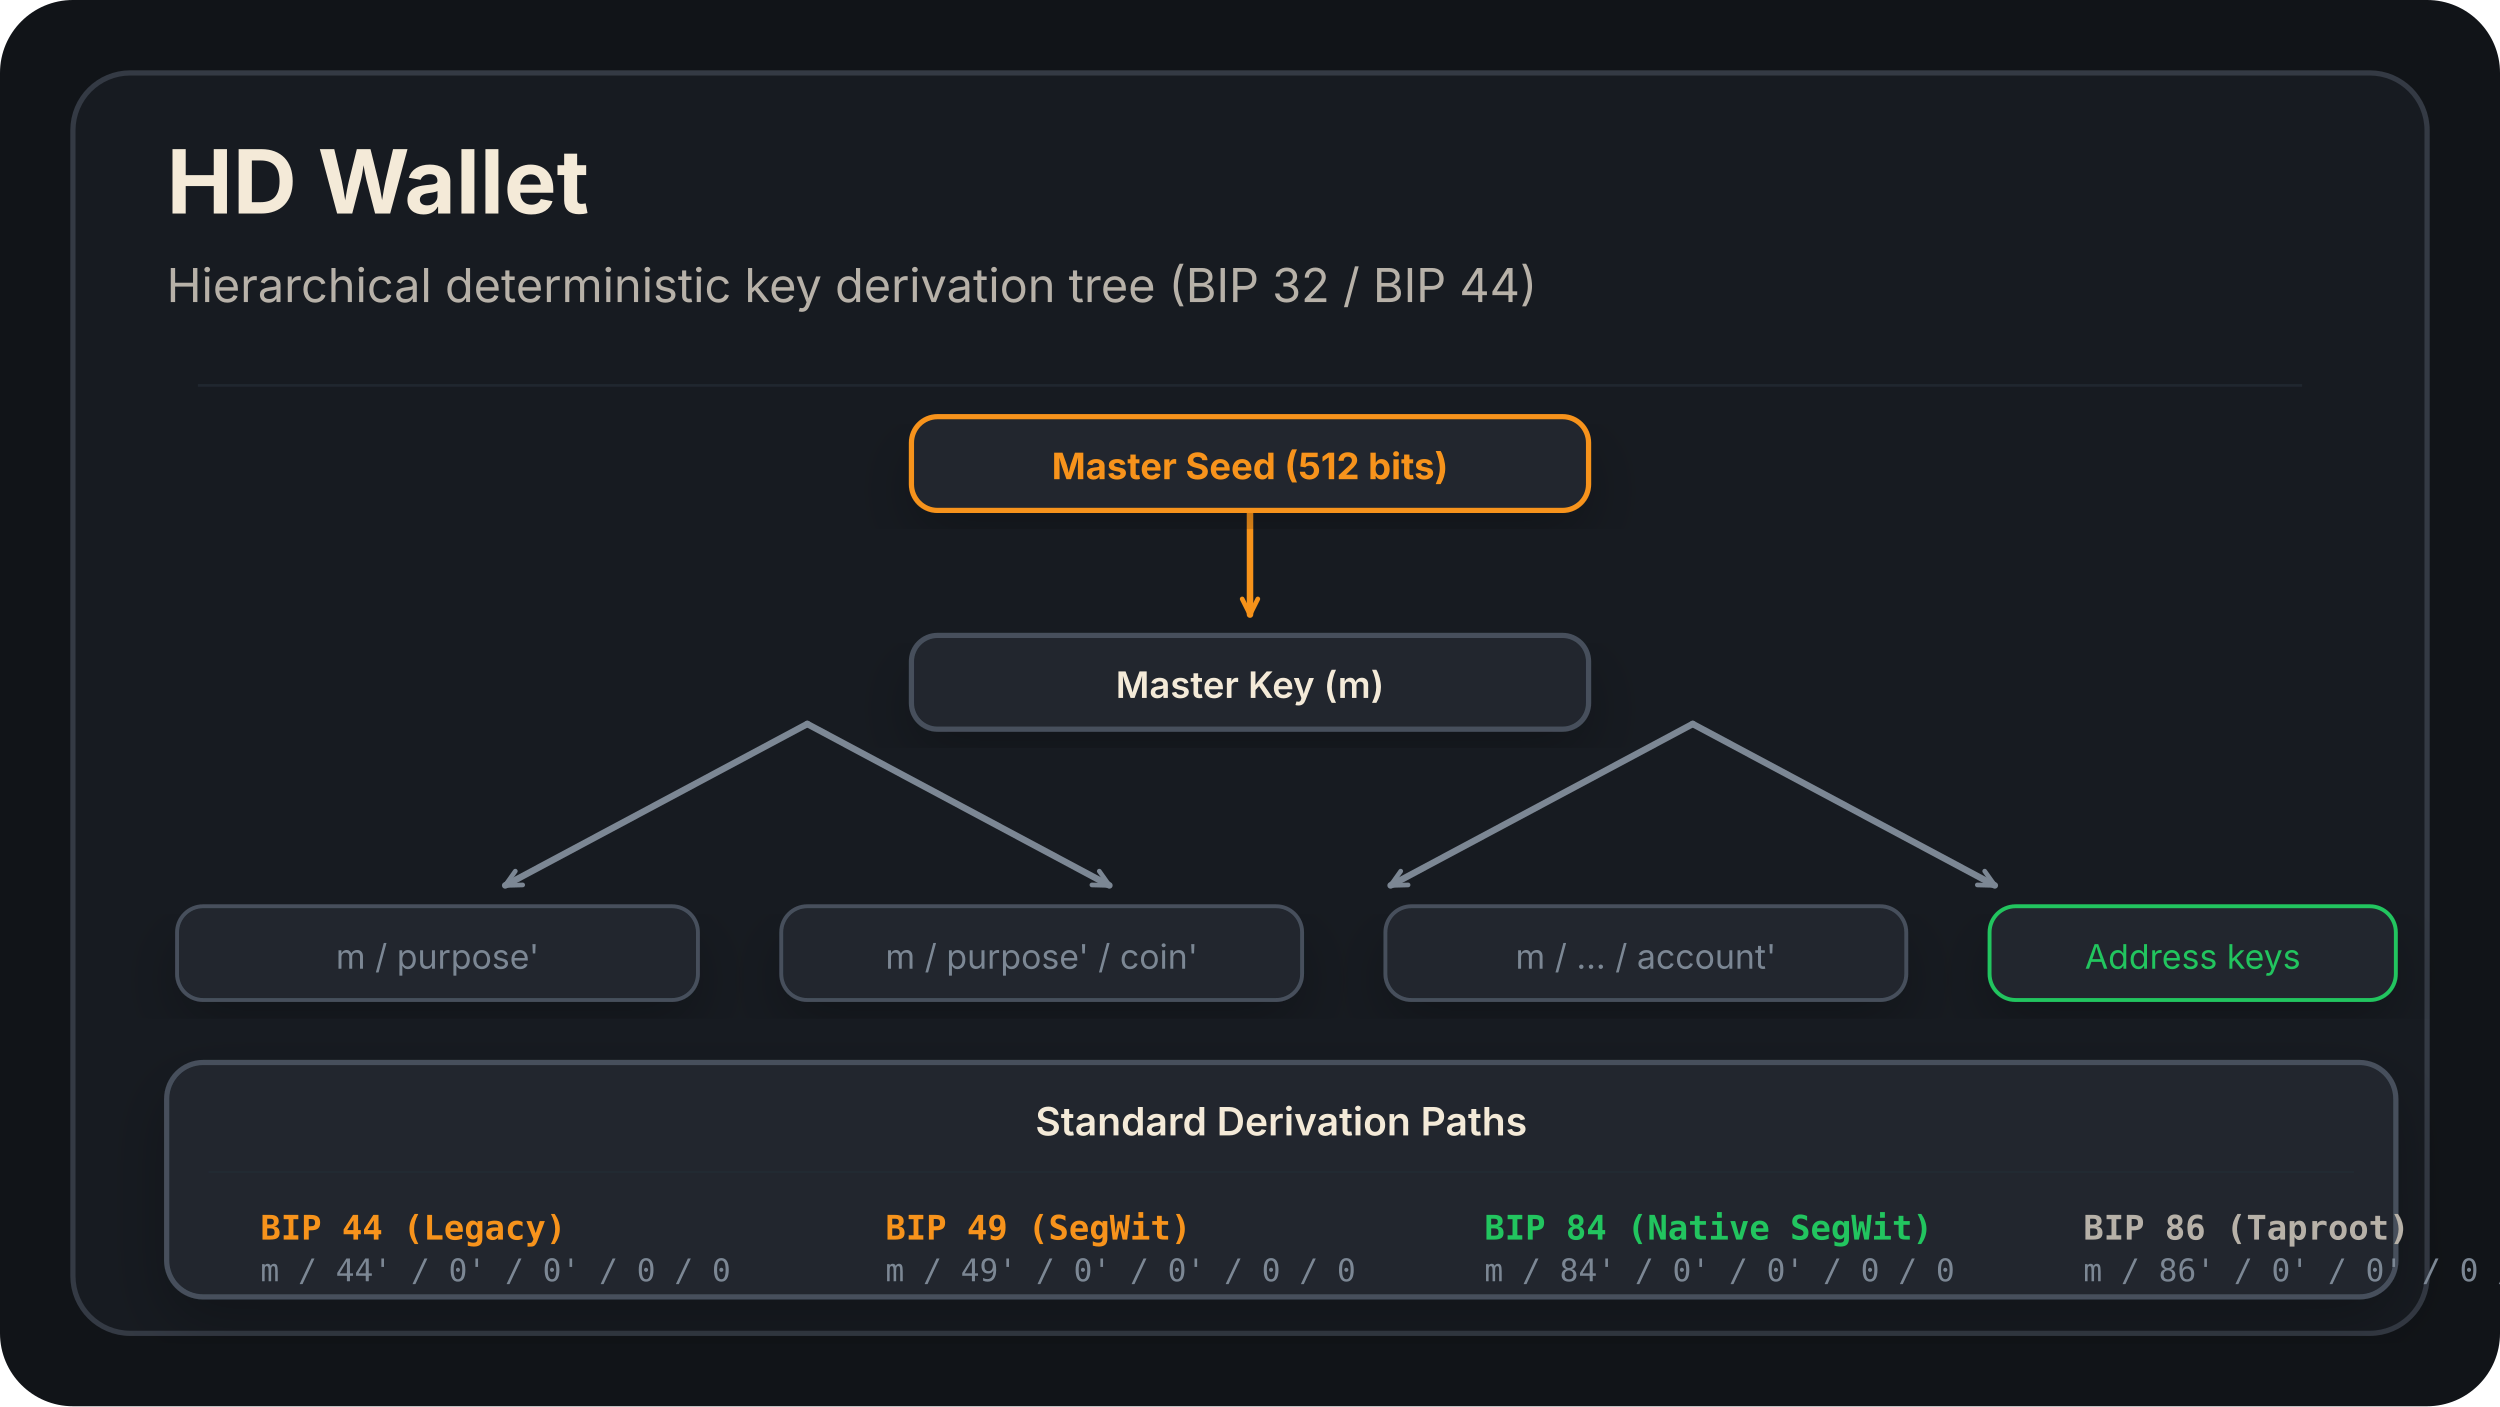
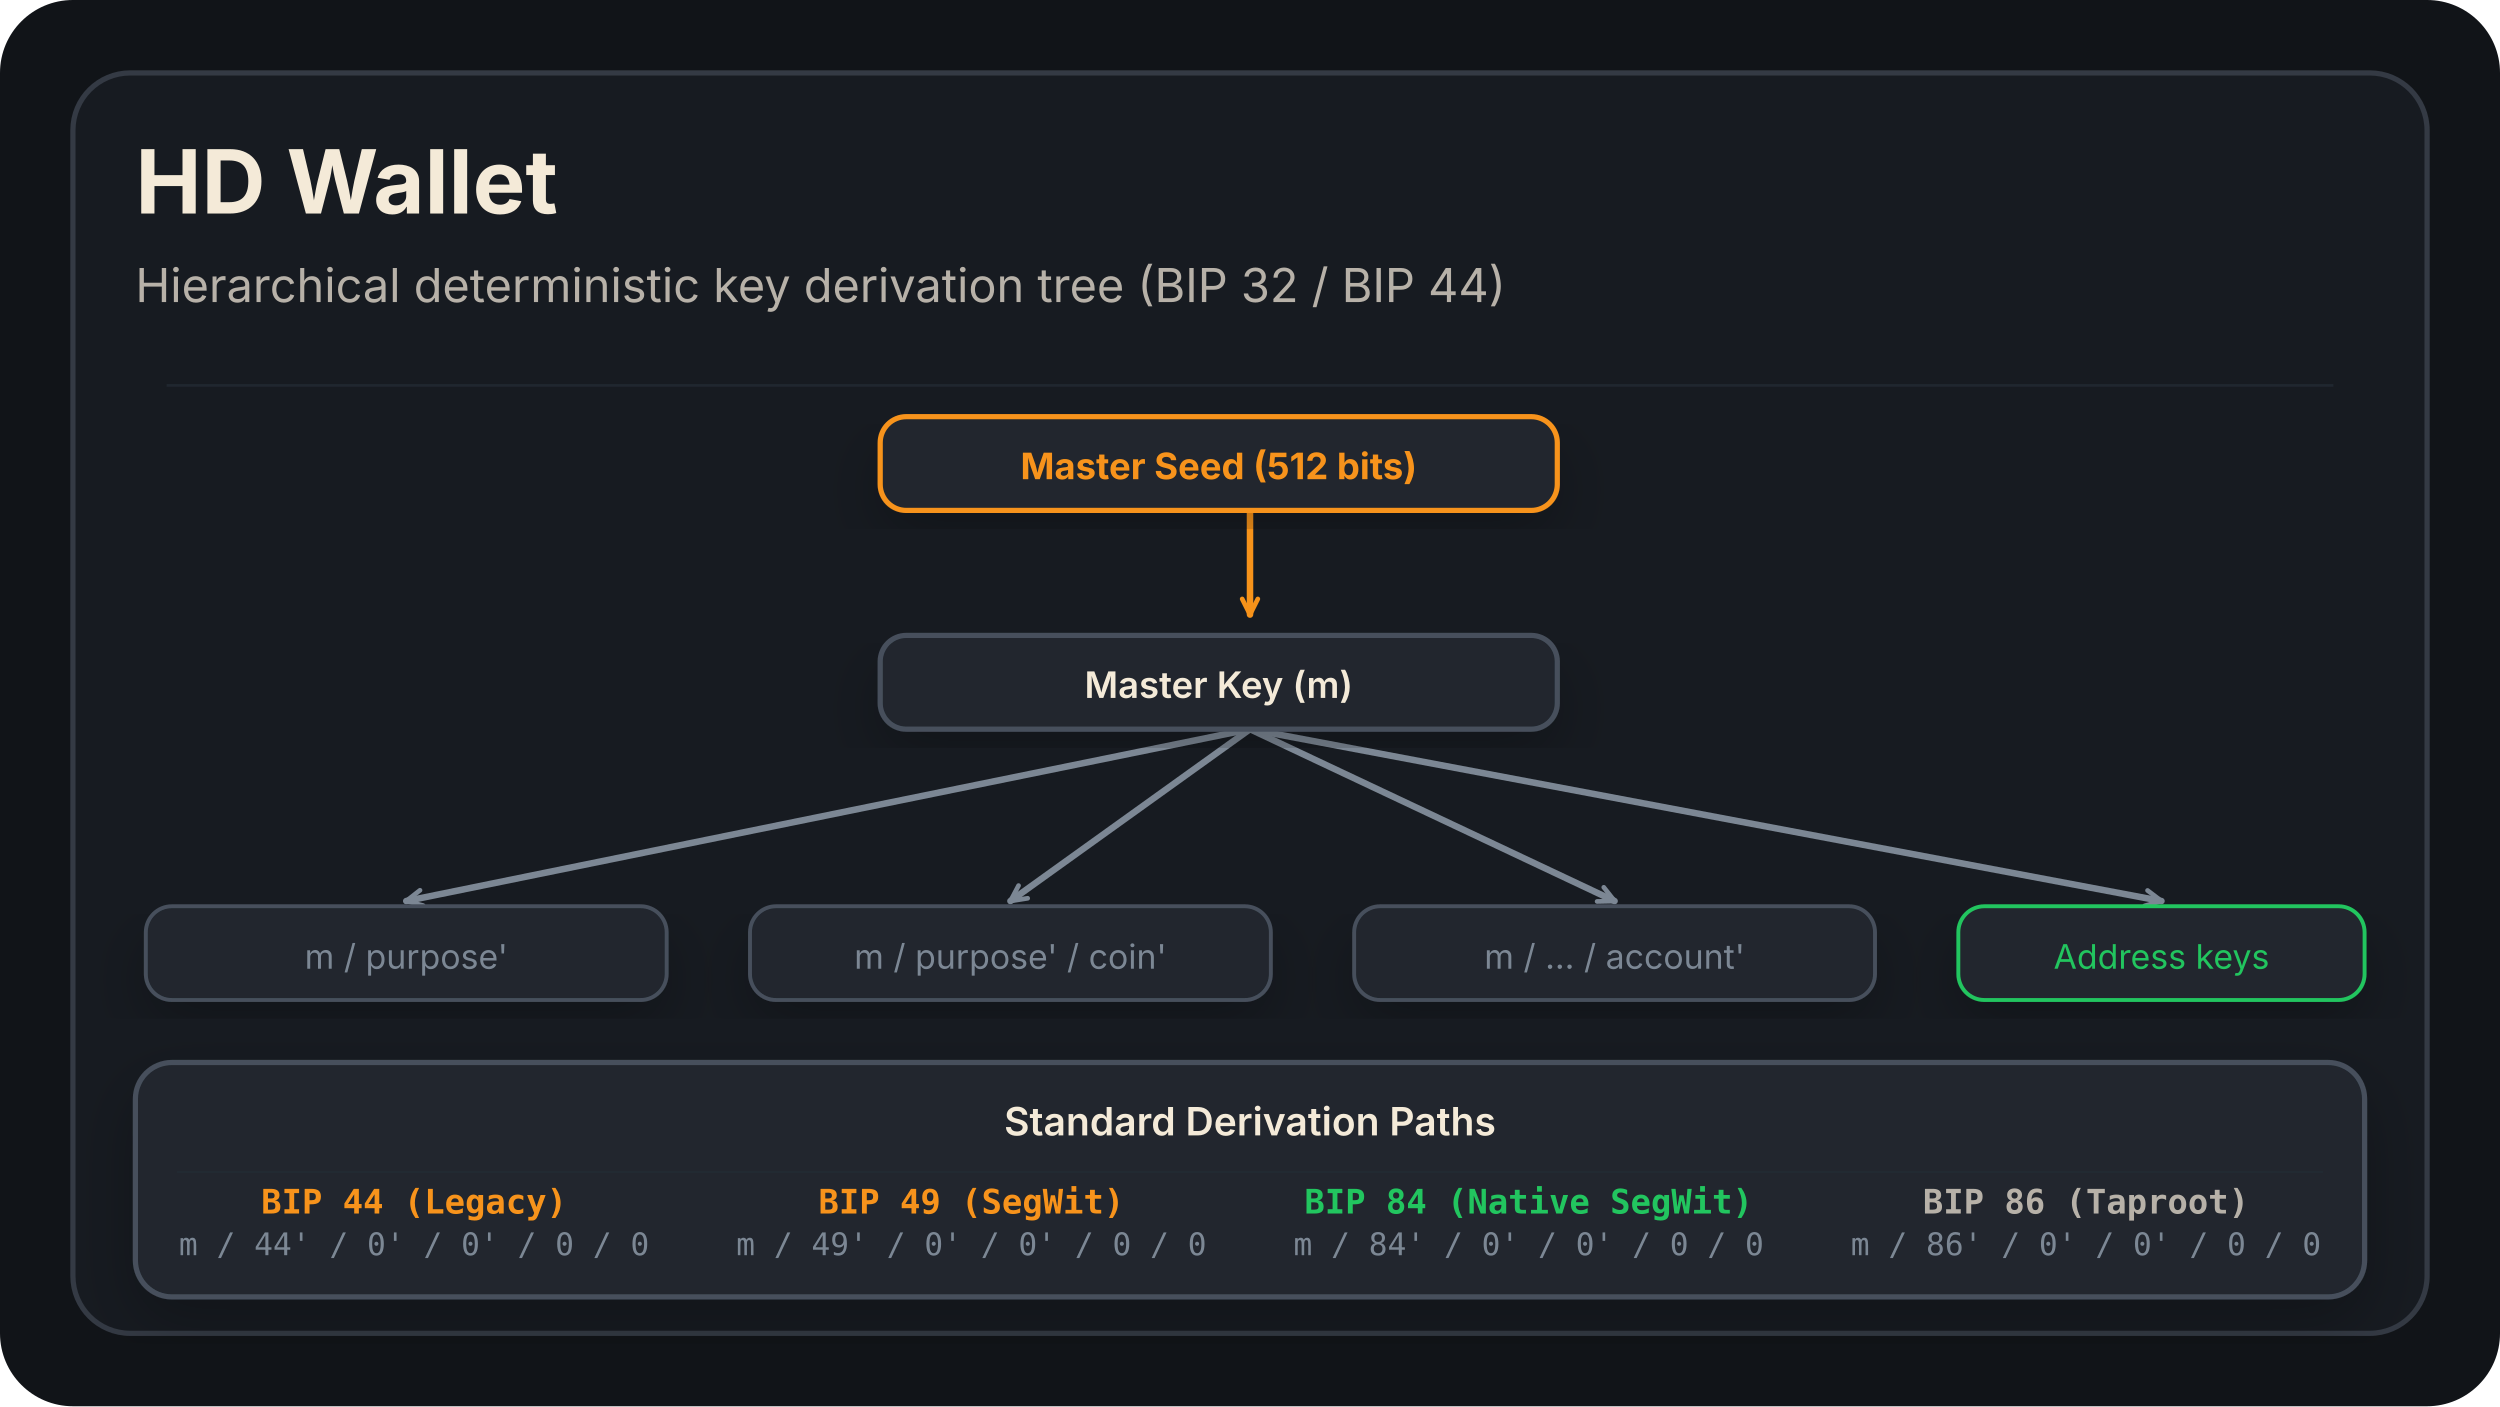
<svg xmlns="http://www.w3.org/2000/svg" width="960" height="540" viewBox="0 0 960 540" fill="none" role="img" aria-labelledby="title desc">
  <defs>
    <marker id="arrow-orange" markerWidth="10" markerHeight="10" refX="8" refY="5" orient="auto" markerUnits="userSpaceOnUse">
      <path d="M2 2L8 5L2 8" fill="none" stroke="#F7931A" stroke-width="1.8" stroke-linecap="round" stroke-linejoin="round" />
    </marker>
    <marker id="arrow-muted" markerWidth="10" markerHeight="10" refX="8" refY="5" orient="auto" markerUnits="userSpaceOnUse">
      <path d="M2 2L8 5L2 8" fill="none" stroke="#7C8794" stroke-width="1.8" stroke-linecap="round" stroke-linejoin="round" />
    </marker>
    <marker id="arrow-green" markerWidth="10" markerHeight="10" refX="8" refY="5" orient="auto" markerUnits="userSpaceOnUse">
      <path d="M2 2L8 5L2 8" fill="none" stroke="#22C55E" stroke-width="1.8" stroke-linecap="round" stroke-linejoin="round" />
    </marker>
    <filter id="soft" x="-20%" y="-20%" width="140%" height="140%">
      <feDropShadow dx="0" dy="10" stdDeviation="12" flood-color="#000000" flood-opacity="0.24" />
    </filter>
  </defs>
  <rect width="960" height="540" rx="28" fill="#111418" />
  <rect x="28" y="28" width="904" height="484" rx="22" fill="#171B21" stroke="#343A44" stroke-width="2" />
-   <text x="64" y="82" fill="#F4EAD8" font-family="Inter, Arial, sans-serif" font-size="34" font-weight="700">HD Wallet</text>
-   <text x="64" y="116" fill="#B7B1A8" font-family="Inter, Arial, sans-serif" font-size="18">Hierarchical deterministic key derivation tree (BIP 32 / BIP 44)</text>
+   <text x="52" y="82" fill="#F4EAD8" font-family="Inter, Arial, sans-serif" font-size="34" font-weight="700">HD Wallet</text>
+   <text x="52" y="116" fill="#B7B1A8" font-family="Inter, Arial, sans-serif" font-size="18">Hierarchical deterministic key derivation tree (BIP 32 / BIP 44)</text>
  <g stroke="#28313B" stroke-width="1" opacity="0.55">
-     <path d="M76 148H884" />
+     <path d="M64 148H896" />
  </g>
  <g stroke-width="2.5" stroke-linecap="round" fill="none">
    <path d="M480 188L480 236" stroke="#F7931A" marker-end="url(#arrow-orange)" />
-     <path d="M310 278L194 340" stroke="#7C8794" marker-end="url(#arrow-muted)" />
-     <path d="M310 278L426 340" stroke="#7C8794" marker-end="url(#arrow-muted)" />
-     <path d="M650 278L534 340" stroke="#7C8794" marker-end="url(#arrow-muted)" />
-     <path d="M650 278L766 340" stroke="#7C8794" marker-end="url(#arrow-muted)" />
+     <path d="M480 280L156 346" stroke="#7C8794" marker-end="url(#arrow-muted)" />
+     <path d="M480 280L388 346" stroke="#7C8794" marker-end="url(#arrow-muted)" />
+     <path d="M480 280L620 346" stroke="#7C8794" marker-end="url(#arrow-muted)" />
+     <path d="M480 280L830 346" stroke="#7C8794" marker-end="url(#arrow-muted)" />
  </g>
  <g filter="url(#soft)">
-     <rect x="350" y="160" width="260" height="36" rx="10" fill="#20252D" stroke="#F7931A" stroke-width="2" />
-     <text x="480" y="184" text-anchor="middle" fill="#F7931A" font-family="Inter, Arial, sans-serif" font-size="14" font-weight="700">Master Seed (512 bits)</text>
+     <rect x="338" y="160" width="260" height="36" rx="10" fill="#20252D" stroke="#F7931A" stroke-width="2" />
+     <text x="468" y="184" text-anchor="middle" fill="#F7931A" font-family="Inter, Arial, sans-serif" font-size="14" font-weight="700">Master Seed (512 bits)</text>
  </g>
  <g filter="url(#soft)">
-     <rect x="350" y="244" width="260" height="36" rx="10" fill="#20252D" stroke="#46505C" stroke-width="2" />
-     <text x="480" y="268" text-anchor="middle" fill="#F4EAD8" font-family="Inter, Arial, sans-serif" font-size="14" font-weight="600">Master Key (m)</text>
+     <rect x="338" y="244" width="260" height="36" rx="10" fill="#20252D" stroke="#46505C" stroke-width="2" />
+     <text x="468" y="268" text-anchor="middle" fill="#F4EAD8" font-family="Inter, Arial, sans-serif" font-size="14" font-weight="600">Master Key (m)</text>
  </g>
  <g filter="url(#soft)">
-     <rect x="68" y="348" width="200" height="36" rx="10" fill="#20252D" stroke="#46505C" stroke-width="1.5" />
-     <text x="168" y="372" text-anchor="middle" fill="#7C8794" font-family="Inter, Arial, sans-serif" font-size="13">m / purpose'</text>
+     <rect x="56" y="348" width="200" height="36" rx="10" fill="#20252D" stroke="#46505C" stroke-width="1.5" />
+     <text x="156" y="372" text-anchor="middle" fill="#7C8794" font-family="Inter, Arial, sans-serif" font-size="13">m / purpose'</text>
  </g>
  <g filter="url(#soft)">
-     <rect x="300" y="348" width="200" height="36" rx="10" fill="#20252D" stroke="#46505C" stroke-width="1.5" />
-     <text x="400" y="372" text-anchor="middle" fill="#7C8794" font-family="Inter, Arial, sans-serif" font-size="13">m / purpose' / coin'</text>
+     <rect x="288" y="348" width="200" height="36" rx="10" fill="#20252D" stroke="#46505C" stroke-width="1.5" />
+     <text x="388" y="372" text-anchor="middle" fill="#7C8794" font-family="Inter, Arial, sans-serif" font-size="13">m / purpose' / coin'</text>
  </g>
  <g filter="url(#soft)">
-     <rect x="532" y="348" width="200" height="36" rx="10" fill="#20252D" stroke="#46505C" stroke-width="1.5" />
-     <text x="632" y="372" text-anchor="middle" fill="#7C8794" font-family="Inter, Arial, sans-serif" font-size="13">m / ... / account'</text>
+     <rect x="520" y="348" width="200" height="36" rx="10" fill="#20252D" stroke="#46505C" stroke-width="1.5" />
+     <text x="620" y="372" text-anchor="middle" fill="#7C8794" font-family="Inter, Arial, sans-serif" font-size="13">m / ... / account'</text>
  </g>
  <g filter="url(#soft)">
-     <rect x="764" y="348" width="156" height="36" rx="10" fill="#20252D" stroke="#22C55E" stroke-width="1.5" />
-     <text x="842" y="372" text-anchor="middle" fill="#22C55E" font-family="Inter, Arial, sans-serif" font-size="13">Address keys</text>
+     <rect x="752" y="348" width="156" height="36" rx="10" fill="#20252D" stroke="#22C55E" stroke-width="1.5" />
+     <text x="830" y="372" text-anchor="middle" fill="#22C55E" font-family="Inter, Arial, sans-serif" font-size="13">Address keys</text>
  </g>
  <g filter="url(#soft)">
-     <rect x="64" y="408" width="856" height="90" rx="14" fill="#20252D" stroke="#46505C" stroke-width="2" />
-     <text x="492" y="436" text-anchor="middle" fill="#F4EAD8" font-family="Inter, Arial, sans-serif" font-size="15" font-weight="600">Standard Derivation Paths</text>
+     <rect x="52" y="408" width="856" height="90" rx="14" fill="#20252D" stroke="#46505C" stroke-width="2" />
+     <text x="480" y="436" text-anchor="middle" fill="#F4EAD8" font-family="Inter, Arial, sans-serif" font-size="15" font-weight="600">Standard Derivation Paths</text>
    <g stroke="#28313B" stroke-width="1" opacity="0.4">
-       <path d="M80 450H904" />
+       <path d="M68 450H892" />
    </g>
-     <text x="100" y="476" fill="#F7931A" font-family="JetBrains Mono, monospace" font-size="13" font-weight="600">BIP 44 (Legacy)</text>
-     <text x="100" y="492" fill="#7C8794" font-family="JetBrains Mono, monospace" font-size="12">m / 44' / 0' / 0' / 0 / 0</text>
-     <text x="340" y="476" fill="#F7931A" font-family="JetBrains Mono, monospace" font-size="13" font-weight="600">BIP 49 (SegWit)</text>
-     <text x="340" y="492" fill="#7C8794" font-family="JetBrains Mono, monospace" font-size="12">m / 49' / 0' / 0' / 0 / 0</text>
-     <text x="570" y="476" fill="#22C55E" font-family="JetBrains Mono, monospace" font-size="13" font-weight="600">BIP 84 (Native SegWit)</text>
-     <text x="570" y="492" fill="#7C8794" font-family="JetBrains Mono, monospace" font-size="12">m / 84' / 0' / 0' / 0 / 0</text>
-     <text x="800" y="476" fill="#B7B1A8" font-family="JetBrains Mono, monospace" font-size="13" font-weight="600">BIP 86 (Taproot)</text>
-     <text x="800" y="492" fill="#7C8794" font-family="JetBrains Mono, monospace" font-size="12">m / 86' / 0' / 0' / 0 / 0</text>
+     <text x="159" y="466" text-anchor="middle" fill="#F7931A" font-family="JetBrains Mono, monospace" font-size="13" font-weight="600">BIP 44 (Legacy)</text>
+     <text x="159" y="482" text-anchor="middle" fill="#7C8794" font-family="JetBrains Mono, monospace" font-size="12">m / 44' / 0' / 0' / 0 / 0</text>
+     <text x="373" y="466" text-anchor="middle" fill="#F7931A" font-family="JetBrains Mono, monospace" font-size="13" font-weight="600">BIP 49 (SegWit)</text>
+     <text x="373" y="482" text-anchor="middle" fill="#7C8794" font-family="JetBrains Mono, monospace" font-size="12">m / 49' / 0' / 0' / 0 / 0</text>
+     <text x="587" y="466" text-anchor="middle" fill="#22C55E" font-family="JetBrains Mono, monospace" font-size="13" font-weight="600">BIP 84 (Native SegWit)</text>
+     <text x="587" y="482" text-anchor="middle" fill="#7C8794" font-family="JetBrains Mono, monospace" font-size="12">m / 84' / 0' / 0' / 0 / 0</text>
+     <text x="801" y="466" text-anchor="middle" fill="#B7B1A8" font-family="JetBrains Mono, monospace" font-size="13" font-weight="600">BIP 86 (Taproot)</text>
+     <text x="801" y="482" text-anchor="middle" fill="#7C8794" font-family="JetBrains Mono, monospace" font-size="12">m / 86' / 0' / 0' / 0 / 0</text>
  </g>
</svg>
